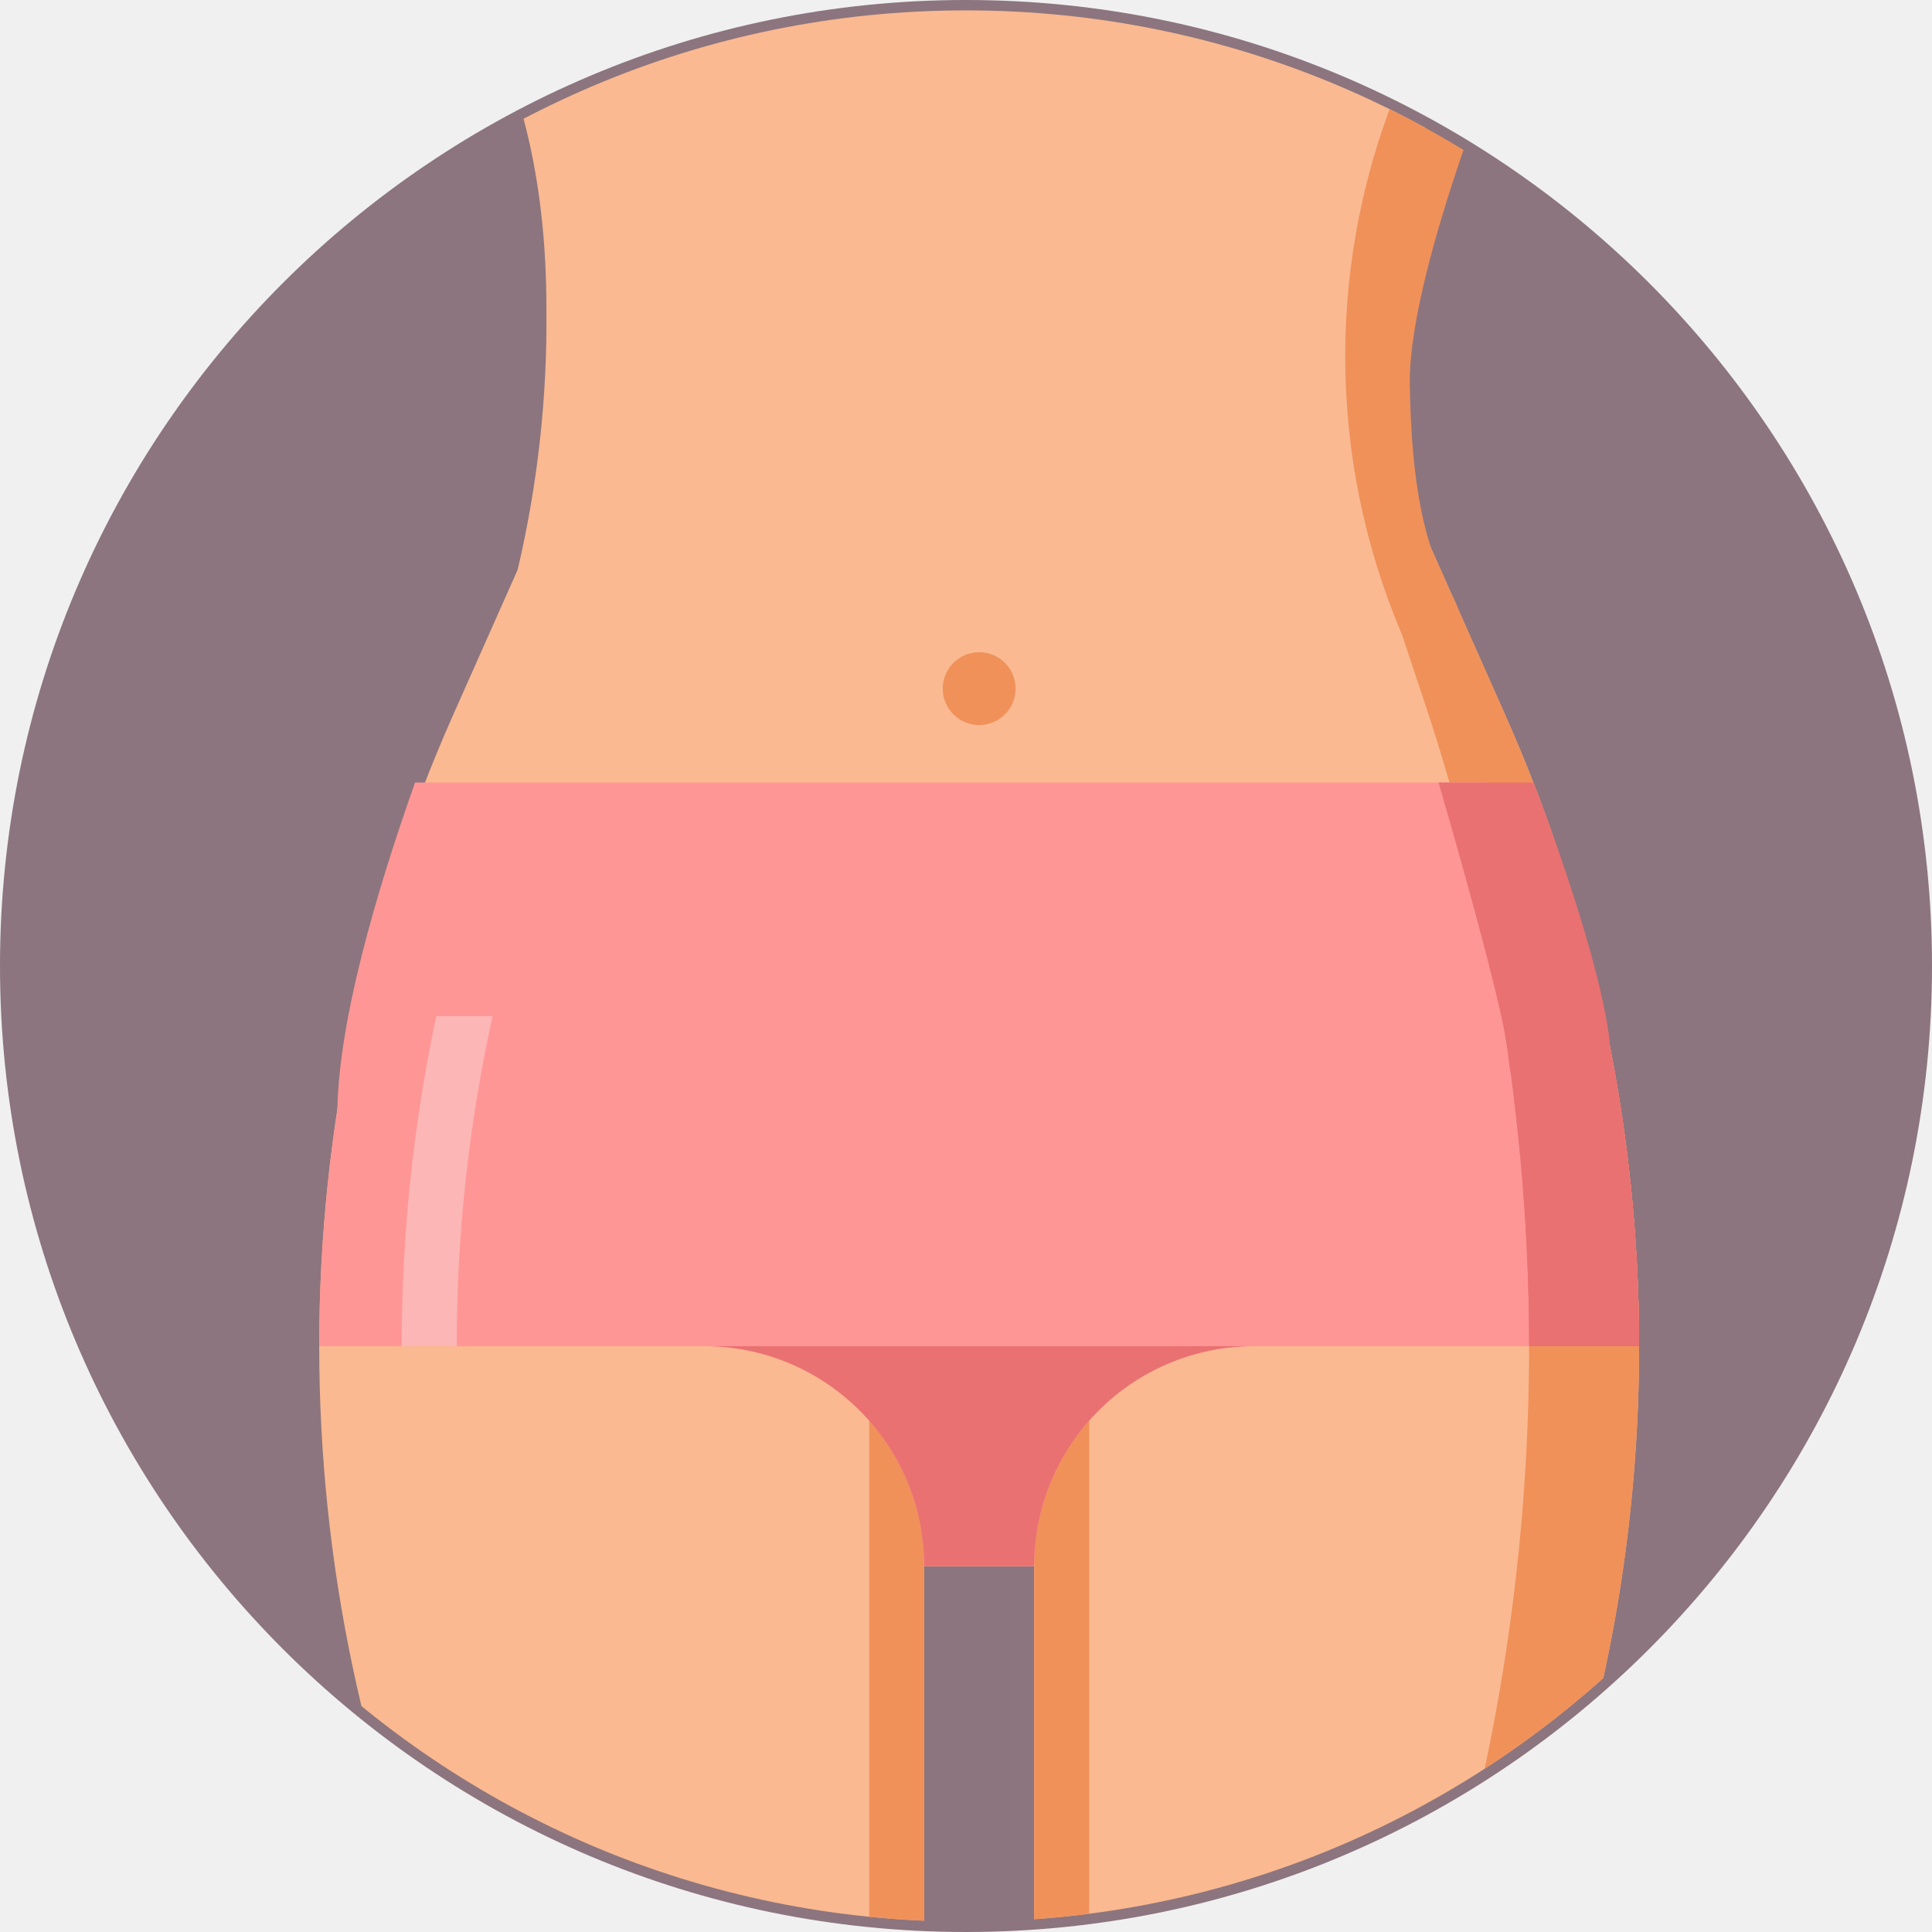
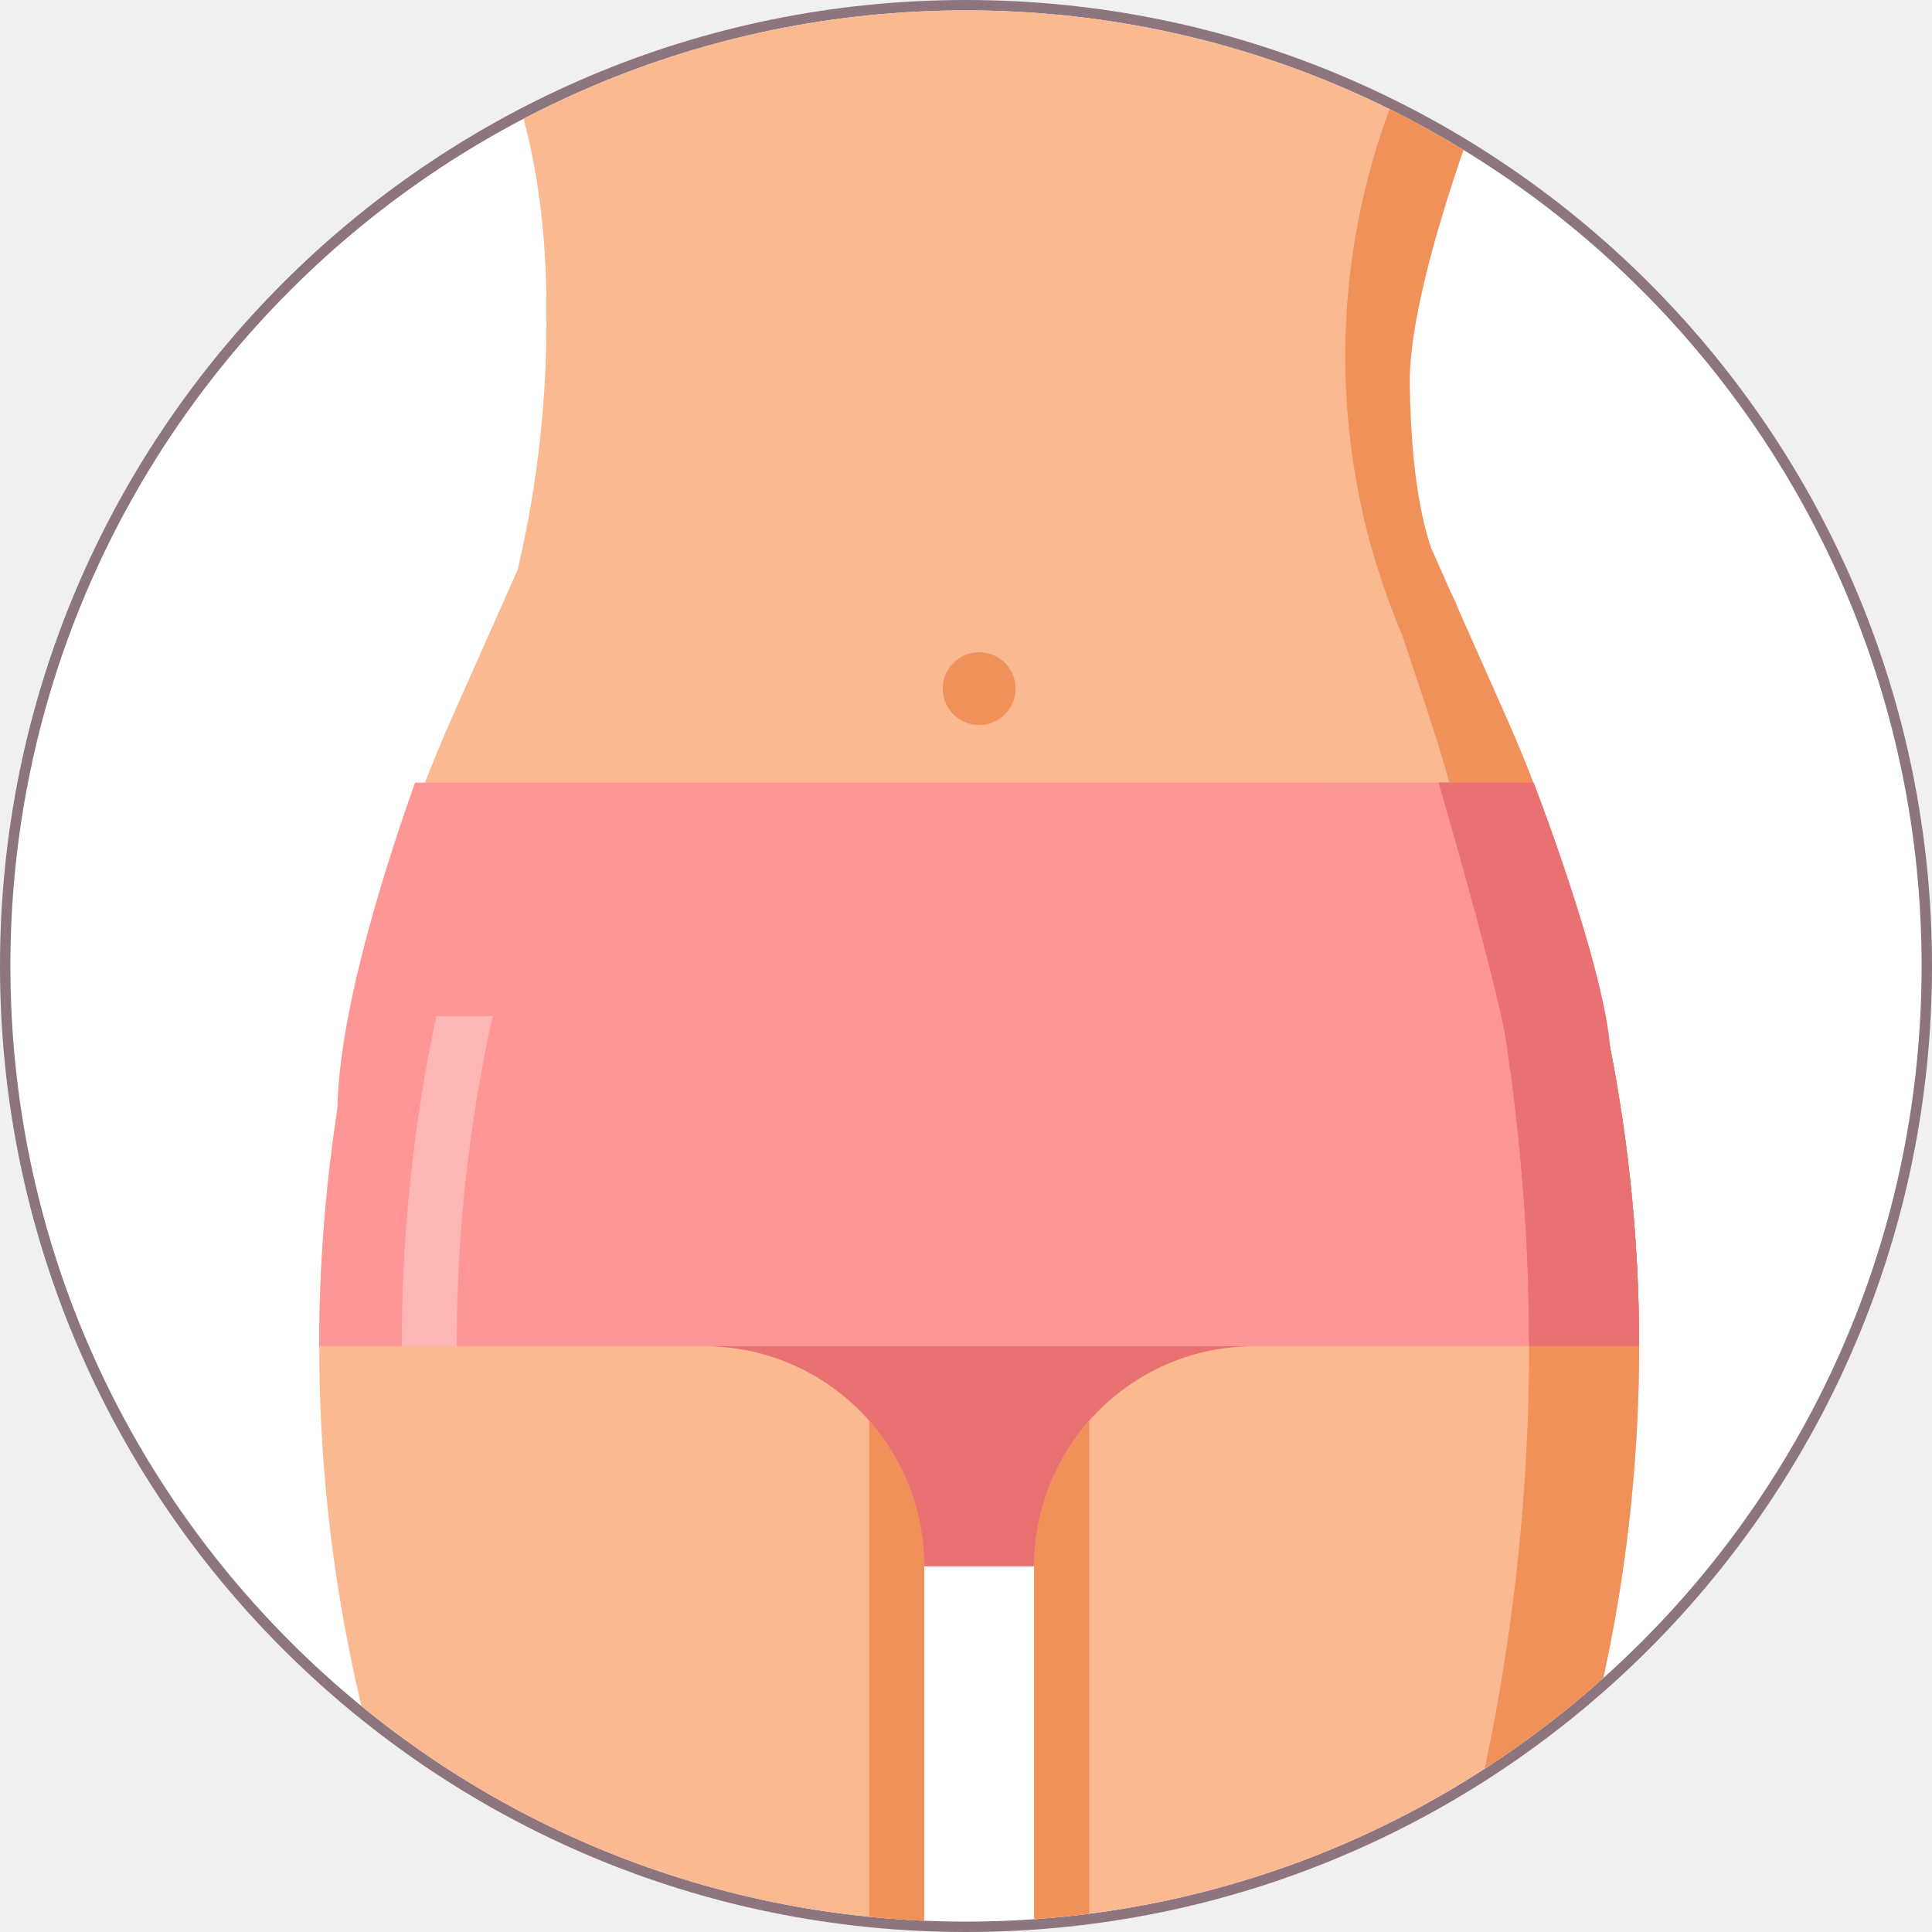
<svg xmlns="http://www.w3.org/2000/svg" width="93" height="93" viewBox="0 0 93 93">
  <defs>
    <clipPath id="clip-path">
      <path id="Intersección_2" data-name="Intersección 2" d="M3531.152,1802.358a46,46,0,1,1,46,46A46,46,0,0,1,3531.152,1802.358Z" fill="none" />
    </clipPath>
  </defs>
  <g id="Grupo_55825" data-name="Grupo 55825" transform="translate(-3530.652 -1755.858)">
    <g id="Elipse_4065" data-name="Elipse 4065">
      <circle id="Elipse_4070" data-name="Elipse 4070" cx="46.5" cy="46.5" r="46.5" transform="translate(3530.652 1755.858)" fill="#8c757e" />
-       <circle id="Elipse_4071" data-name="Elipse 4071" cx="46" cy="46" r="46" transform="translate(3531.152 1756.358)" fill="#8c757e" />
+       <circle id="Elipse_4071" data-name="Elipse 4071" cx="46" cy="46" r="46" transform="translate(3531.152 1756.358)" fill="#fff" />
    </g>
    <g id="Grupo_55837" data-name="Grupo 55837">
      <g id="Grupo_55836" data-name="Grupo 55836" clip-path="url(#clip-path)">
        <g id="Grupo_55835" data-name="Grupo 55835">
          <g id="Grupo_55834" data-name="Grupo 55834">
            <g id="Grupo_55833" data-name="Grupo 55833">
              <g id="Grupo_55825-2" data-name="Grupo 55825">
                <path id="Trazado_106217" data-name="Trazado 106217" d="M3556.608,1780.949l-4.138,9.311a74.846,74.846,0,0,0,0,60.8l4.138,9.311h18.531v-29.12h5.294v29.12h18.531l4.138-9.311a74.846,74.846,0,0,0,0-60.8l-4.138-9.311Z" fill="#fab991" />
              </g>
              <g id="Grupo_55826" data-name="Grupo 55826">
                <path id="Trazado_106218" data-name="Trazado 106218" d="M3598.964,1860.367l4.138-9.311a74.846,74.846,0,0,0,0-60.8l-3.294-7.413-.844-1.9h-2.647l2.919,8.757a97.876,97.876,0,0,1,0,61.9l-2.919,8.757Z" fill="#f0915a" />
              </g>
              <g id="Grupo_55827" data-name="Grupo 55827">
                <path id="Trazado_106219" data-name="Trazado 106219" d="M3572.492,1820.658h2.647v39.709h-2.647Z" fill="#f0915a" />
              </g>
              <g id="Grupo_55828" data-name="Grupo 55828">
                <path id="Trazado_106220" data-name="Trazado 106220" d="M3580.433,1820.658h2.648v39.709h-2.648Z" fill="#f0915a" />
              </g>
              <g id="Grupo_55829" data-name="Grupo 55829">
                <path id="Trazado_106221" data-name="Trazado 106221" d="M3591.022,1820.658h18.531a74.857,74.857,0,0,0-1.706-15.884h-60.122a74.857,74.857,0,0,0-1.706,15.884h18.531a10.589,10.589,0,0,1,10.589,10.589h5.294A10.589,10.589,0,0,1,3591.022,1820.658Z" fill="#ff9696" />
              </g>
              <g id="Grupo_55830" data-name="Grupo 55830">
                <path id="Trazado_106222" data-name="Trazado 106222" d="M3604.259,1820.658h5.294a74.857,74.857,0,0,0-1.706-15.884h-4.887A97.774,97.774,0,0,1,3604.259,1820.658Z" fill="#ea7171" />
              </g>
              <g id="Grupo_55831" data-name="Grupo 55831">
                <path id="Trazado_106223" data-name="Trazado 106223" d="M3575.139,1831.247a10.589,10.589,0,0,0-10.589-10.589h26.472a10.589,10.589,0,0,0-10.589,10.589Z" fill="#ea7171" />
              </g>
              <g id="Grupo_55832" data-name="Grupo 55832">
                <circle id="Elipse_4072" data-name="Elipse 4072" cx="1.753" cy="1.753" r="1.753" transform="translate(3576.033 1787.253)" fill="#f0915a" />
              </g>
            </g>
          </g>
          <path id="Trazado_106224" data-name="Trazado 106224" d="M3555.571,1783.283a52.258,52.258,0,0,0,1.383-12.541c.017-12.364-5.086-17.041-5.086-17.041s18.024-3.667,20.2-3.506,14.628,1.705,16.157,1.947,12.331,5.953,12.331,5.953l-4.236,12.888,1.368,12.3s-5.877,1.223-6.118,1.223S3555.571,1783.283,3555.571,1783.283Z" fill="#fab991" />
        </g>
        <path id="Trazado_106225" data-name="Trazado 106225" d="M3607.215,1754.622l-5.1,5.669s-3.677,9.339-3.6,14.074.676,7.852,2.03,10.141-2.415,1.881-2.415,1.881a34.216,34.216,0,0,1,0-26.754c6.179-14.011,5.045-5.011,5.045-5.011Z" fill="#f0915a" />
      </g>
    </g>
    <path id="Trazado_106226" data-name="Trazado 106226" d="M3550.631,1793.528c-1.947,5.5-3.665,11.506-3.739,15.748-.173,9.952,60.3-1.2,60.3-1.2l-4.977-14.551Z" fill="#ff9696" />
    <path id="Trazado_106227" data-name="Trazado 106227" d="M3604.475,1793.528H3599.9c1.7,5.872,3.285,11.726,3.386,13.368.221,3.592,4.86-.68,4.86-.68S3608.1,1803.107,3604.475,1793.528Z" fill="#ea7171" />
    <g id="Grupo_55838" data-name="Grupo 55838">
      <path id="Trazado_106228" data-name="Trazado 106228" d="M3604.259,1820.658h5.294a74.857,74.857,0,0,0-1.706-15.884h-4.887A97.774,97.774,0,0,1,3604.259,1820.658Z" fill="#ea7171" />
    </g>
    <g id="Grupo_55839" data-name="Grupo 55839">
      <path id="Trazado_106229" data-name="Trazado 106229" d="M3554.364,1804.774h-2.71a76.09,76.09,0,0,0-1.664,15.884h2.647A73.414,73.414,0,0,1,3554.364,1804.774Z" fill="#fcb6b6" />
    </g>
  </g>
</svg>
